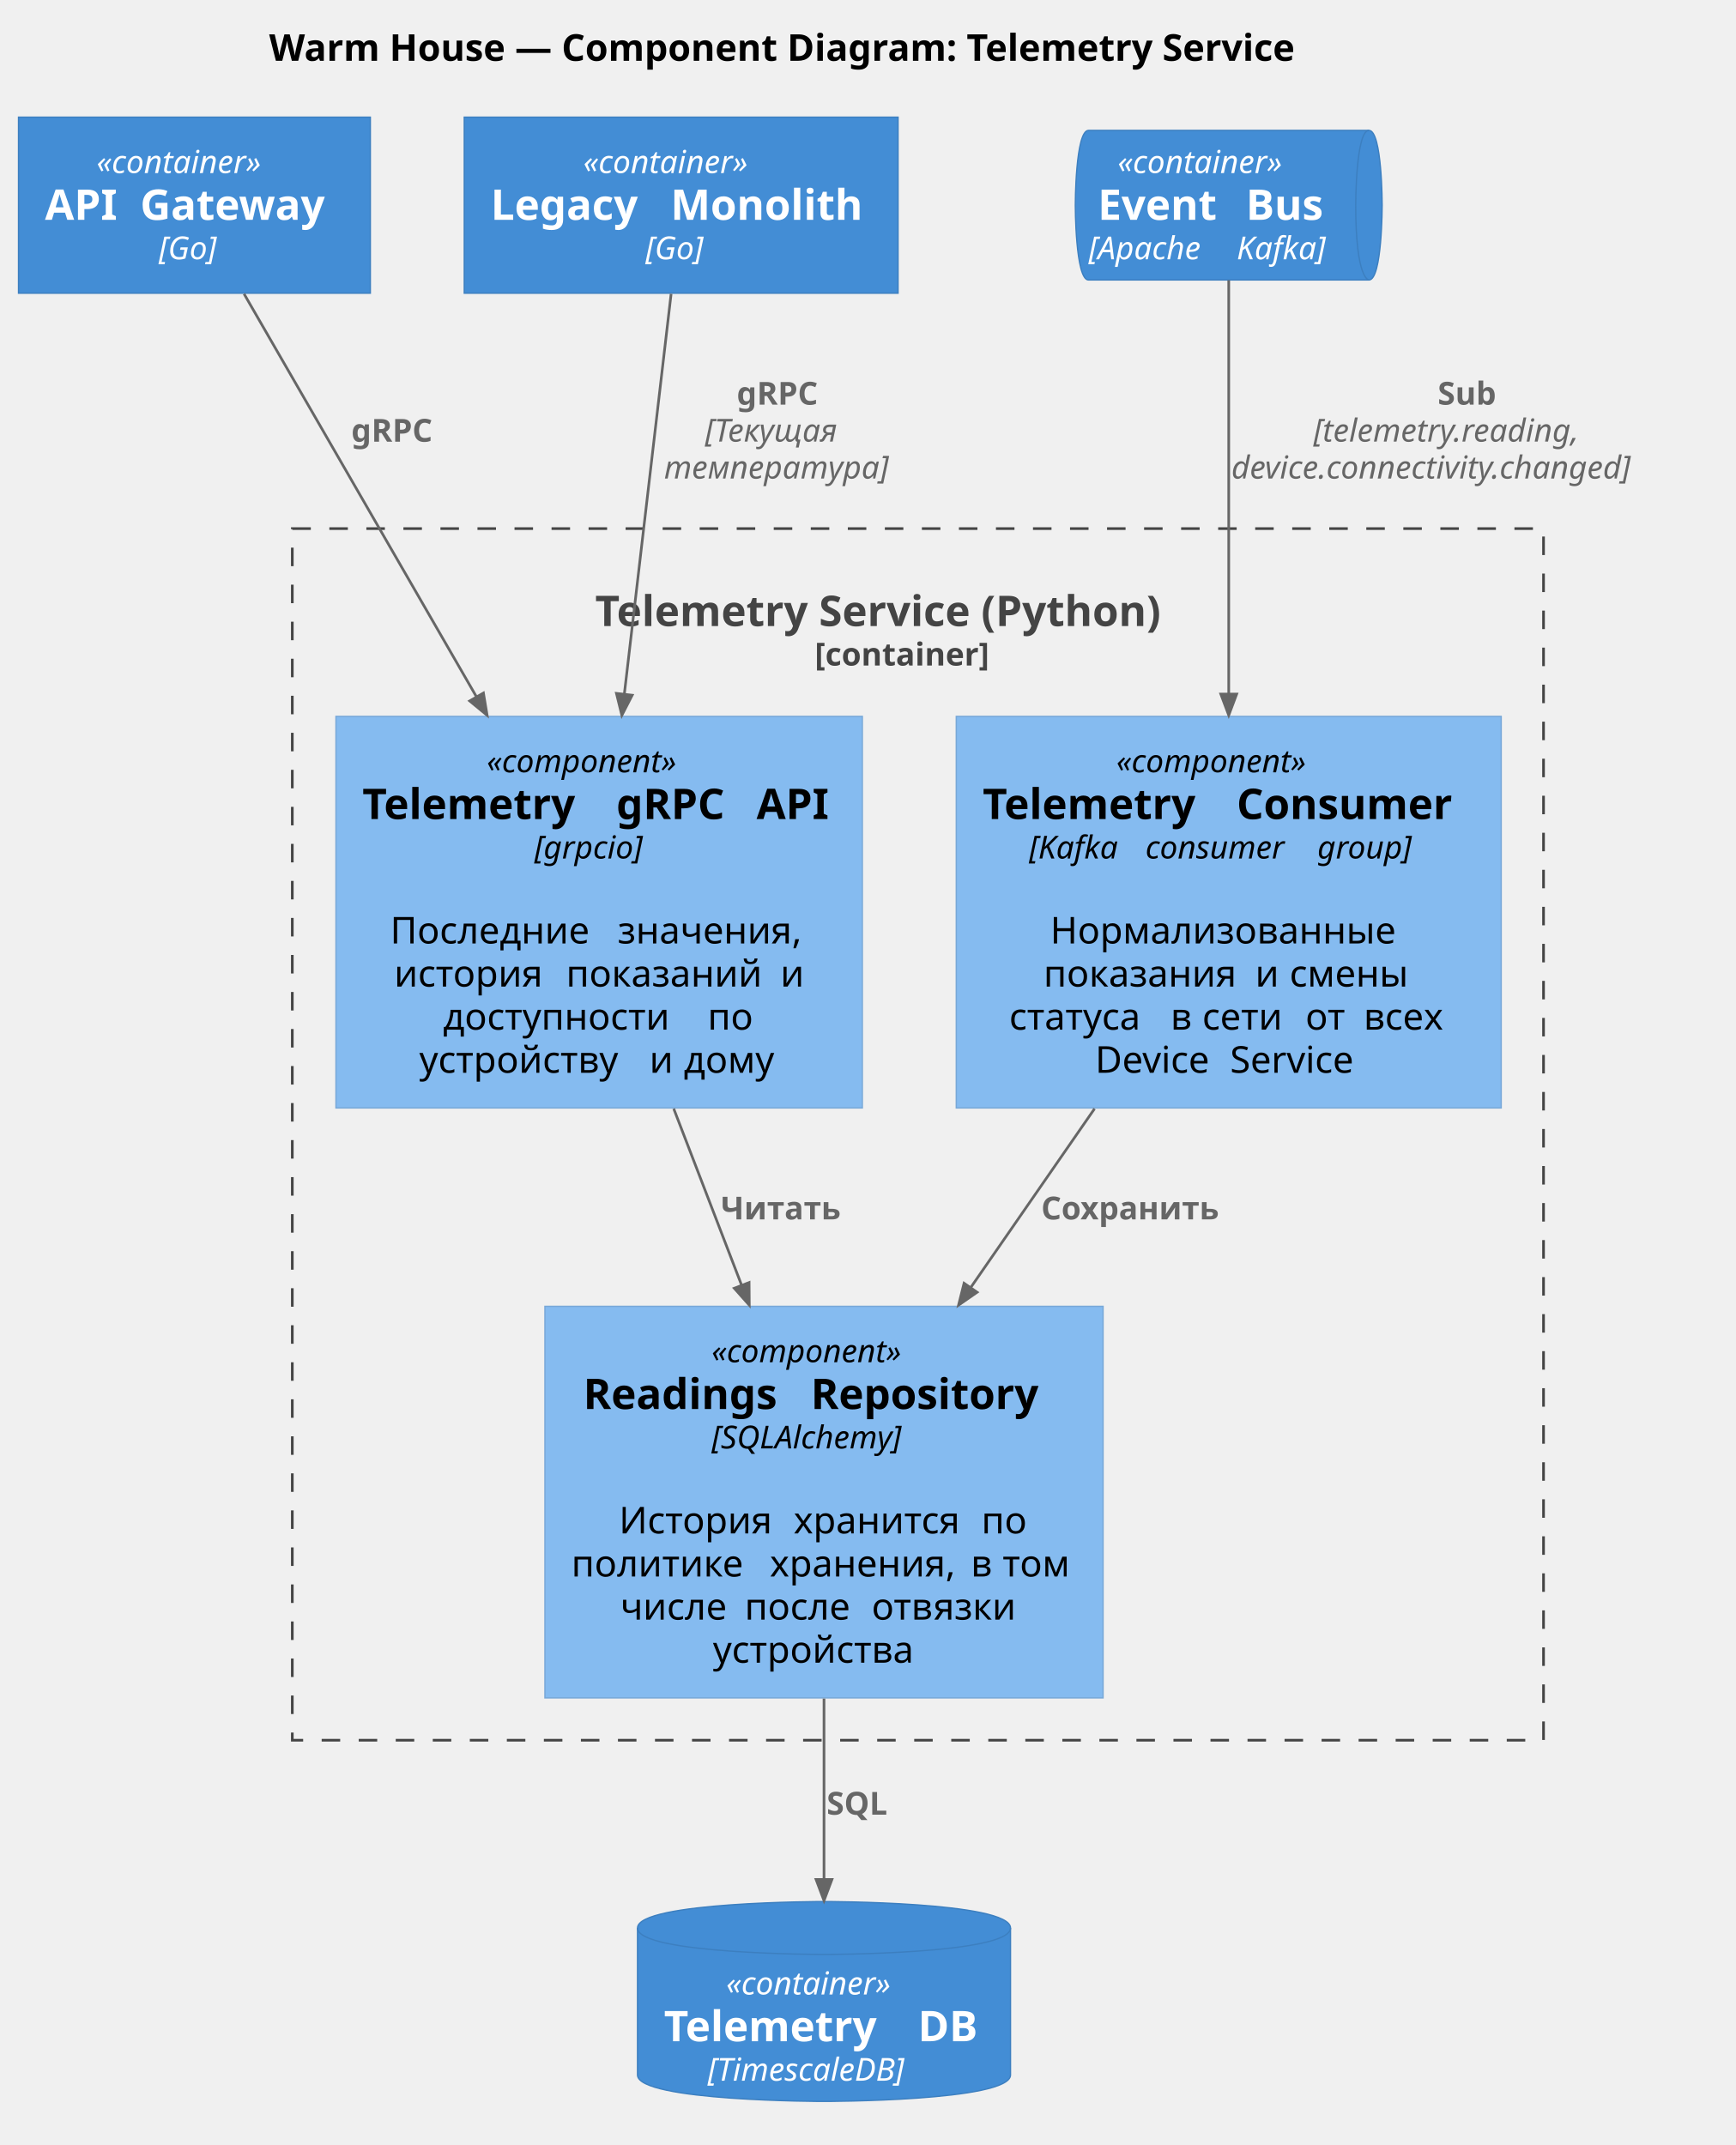
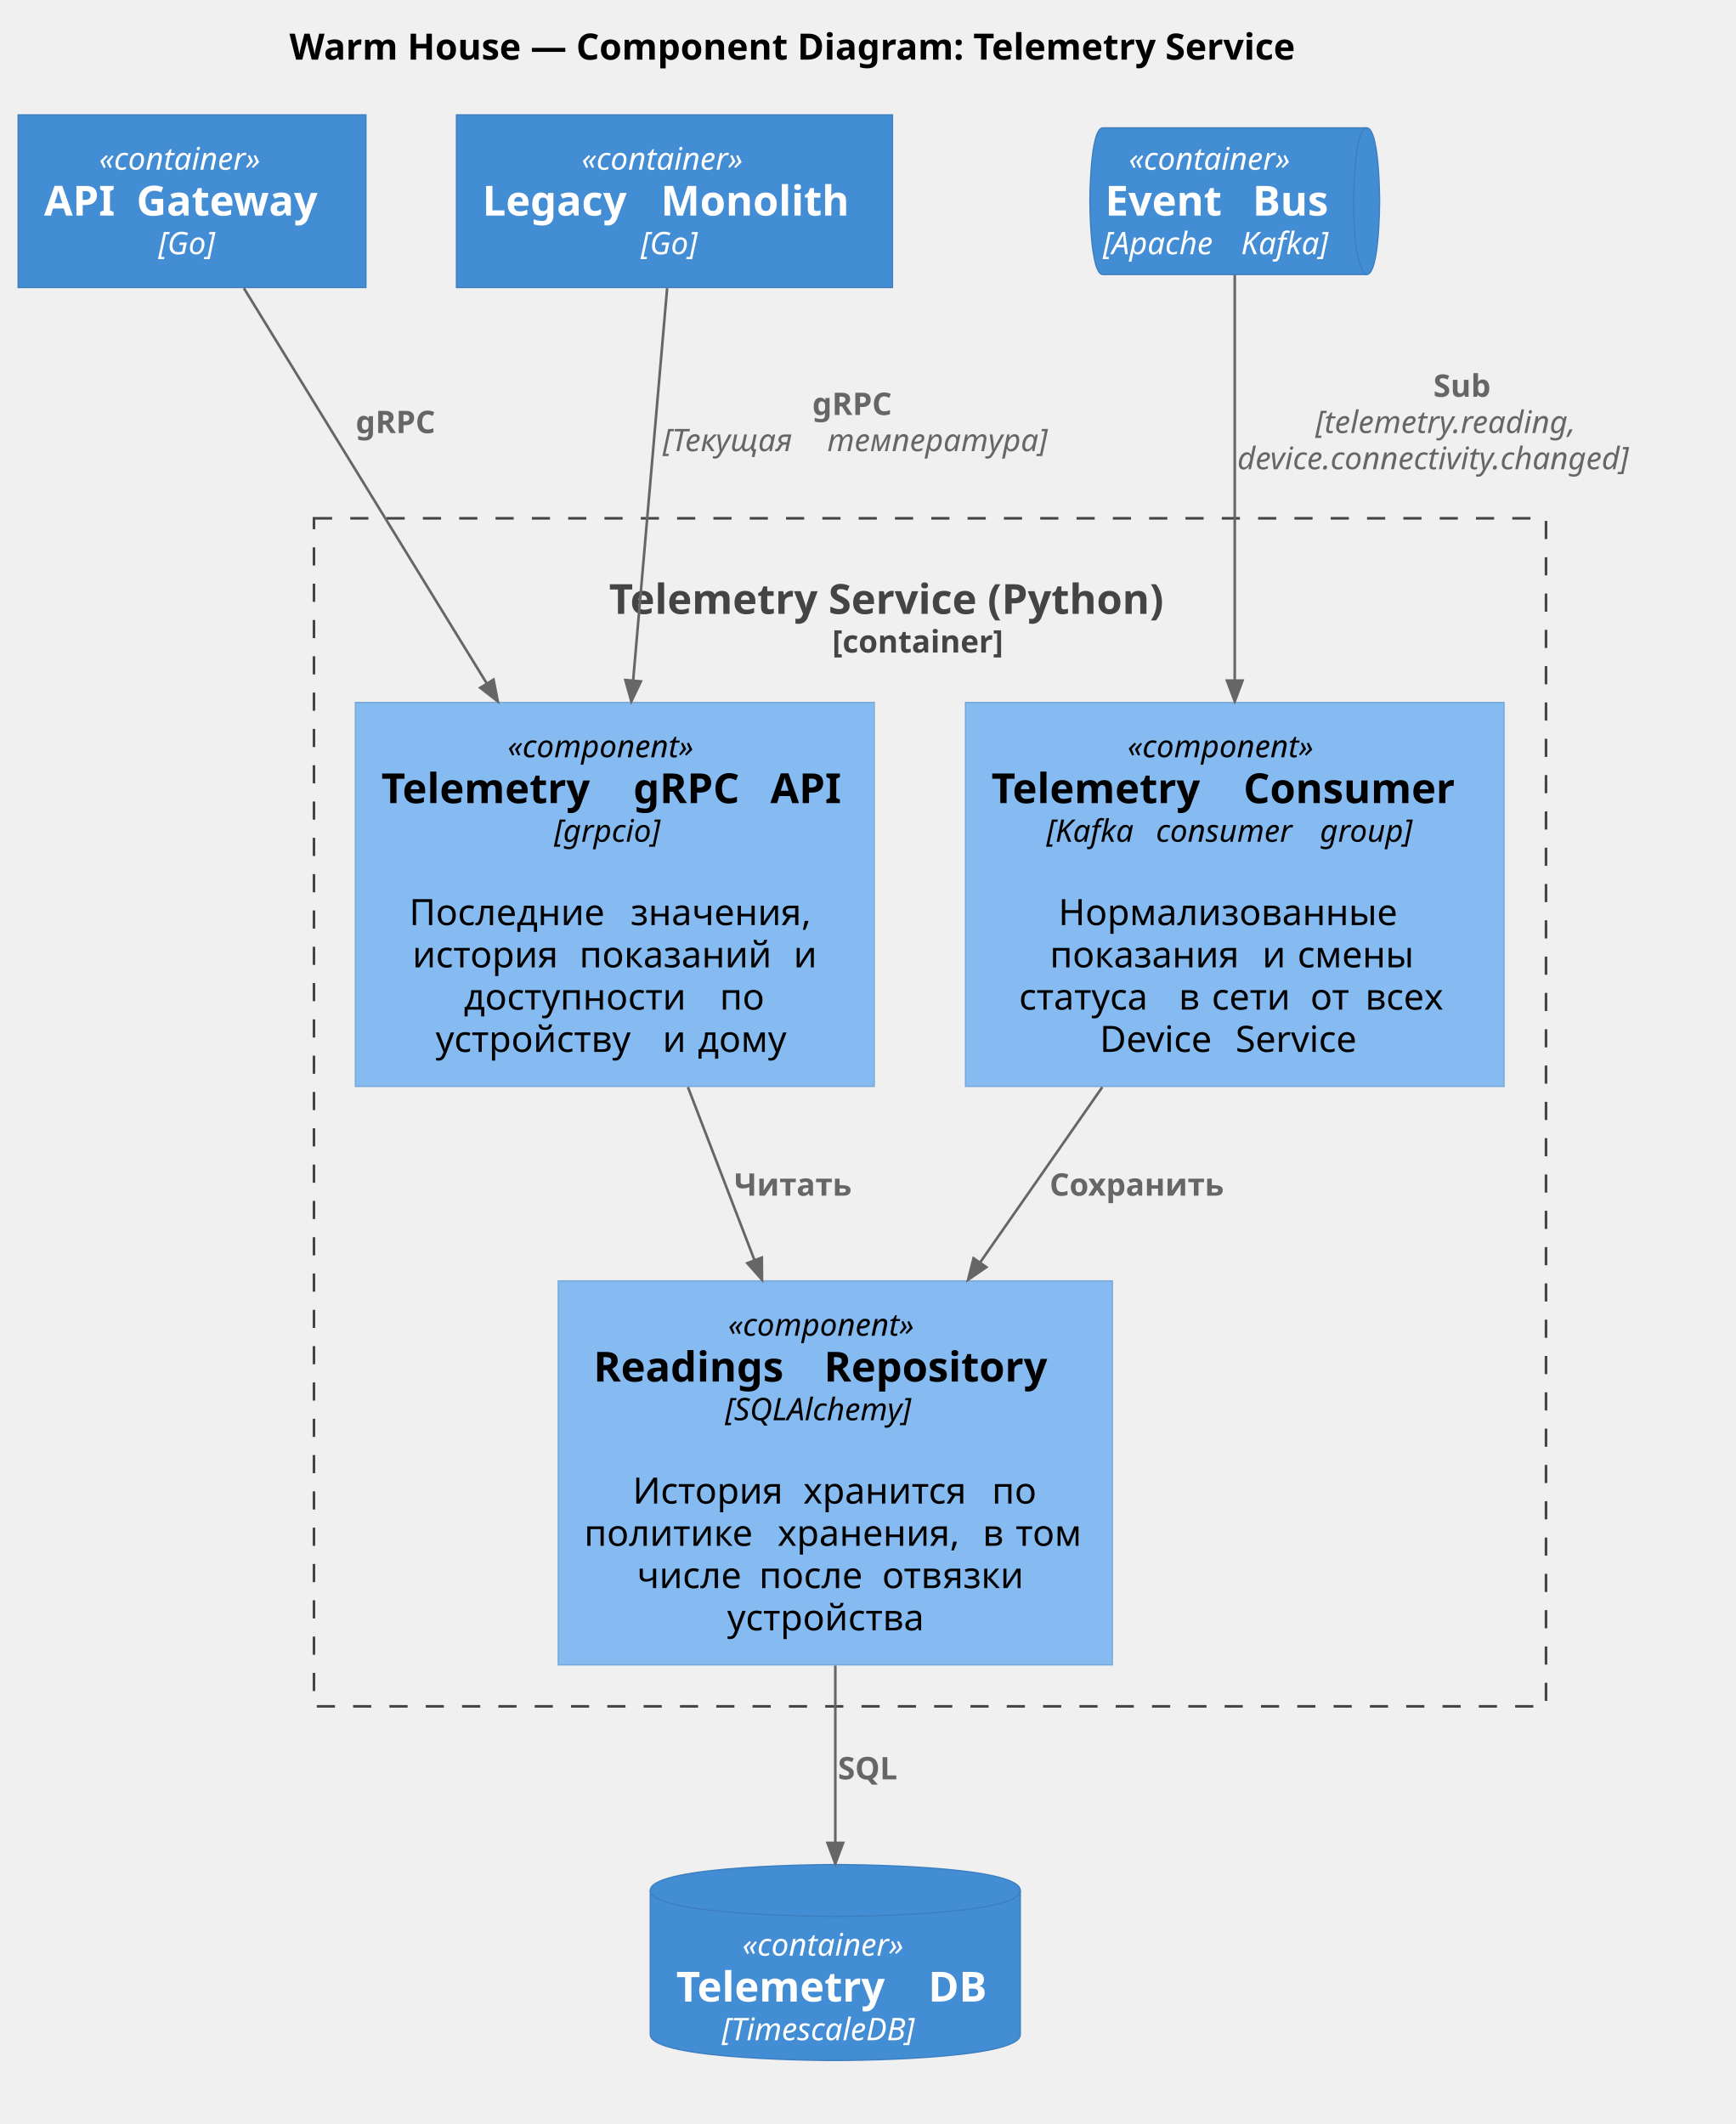
- <svg xmlns="http://www.w3.org/2000/svg" contentStyleType="text/css" height="811px" preserveAspectRatio="none" style="width:656px;height:811px;background:#FFFFFF;" version="1.1" viewBox="0 0 656 811" width="656px" zoomAndPan="magnify">
+ <svg xmlns="http://www.w3.org/2000/svg" version="1.1" data-diagram-type="DESCRIPTION" style="width:669px;height:819px;background:#FFFFFF;" width="669px" height="819px" viewBox="0 0 669 819" zoomAndPan="magnify" preserveAspectRatio="none" contentStyleType="text/css">
  <defs />
-   <g>
-     <text fill="#000000" font-family="sans-serif" font-size="14" font-weight="bold" lengthAdjust="spacing" textLength="439" x="101.75" y="22.995">Warm House — Component Diagram: Telemetry Service</text>
-     <g id="cluster_telemetry">
-       <rect fill="none" height="458.1" style="stroke:#444444;stroke-width:1.0;stroke-dasharray:7.0,7.0;" width="473" x="110.5" y="199.857" />
-       <text fill="#444444" font-family="sans-serif" font-size="16" font-weight="bold" lengthAdjust="spacing" textLength="244" x="225" y="236.708">Telemetry Service (Python)</text>
-       <text fill="#444444" font-family="sans-serif" font-size="12" font-weight="bold" lengthAdjust="spacing" textLength="78" x="308" y="251.62">[container]</text>
+   <g font-family="sans-serif" lengthAdjust="spacing">
+     <g class="title" data-source-line="3">
+       <text x="111.594" y="22.995" fill="#000" font-size="14" textLength="439.77" font-weight="700">Warm House — Component Diagram: Telemetry Service</text>
    </g>
-     <g id="elem_consumer">
-       <rect fill="#85BBF0" height="148.047" style="stroke:#78A8D8;stroke-width:0.5;" width="206" x="361.5" y="270.857" />
-       <text fill="#000000" font-family="sans-serif" font-size="12" font-style="italic" lengthAdjust="spacing" textLength="85" x="422" y="291.995">«component»</text>
-       <text fill="#000000" font-family="sans-serif" font-size="16" font-weight="bold" lengthAdjust="spacing" textLength="90" x="371.5" y="309.677">Telemetry</text>
-       <text fill="#000000" font-family="sans-serif" font-size="16" font-weight="bold" lengthAdjust="spacing" textLength="6" x="461.5" y="309.677"> </text>
-       <text fill="#000000" font-family="sans-serif" font-size="16" font-weight="bold" lengthAdjust="spacing" textLength="90" x="467.5" y="309.677">Consumer</text>
-       <text fill="#000000" font-family="sans-serif" font-size="12" font-style="italic" lengthAdjust="spacing" textLength="40" x="389" y="324.589">[Kafka</text>
-       <text fill="#000000" font-family="sans-serif" font-size="12" font-style="italic" lengthAdjust="spacing" textLength="4" x="429" y="324.589"> </text>
-       <text fill="#000000" font-family="sans-serif" font-size="12" font-style="italic" lengthAdjust="spacing" textLength="61" x="433" y="324.589">consumer</text>
-       <text fill="#000000" font-family="sans-serif" font-size="12" font-style="italic" lengthAdjust="spacing" textLength="4" x="494" y="324.589"> </text>
-       <text fill="#000000" font-family="sans-serif" font-size="12" font-style="italic" lengthAdjust="spacing" textLength="42" x="498" y="324.589">group]</text>
-       <text fill="#000000" font-family="sans-serif" font-size="14" lengthAdjust="spacing" textLength="4" x="462.5" y="340.414"> </text>
-       <text fill="#000000" font-family="sans-serif" font-size="14" lengthAdjust="spacing" textLength="135" x="397" y="356.711">Нормализованные</text>
-       <text fill="#000000" font-family="sans-serif" font-size="14" lengthAdjust="spacing" textLength="76" x="394.5" y="373.008">показания</text>
-       <text fill="#000000" font-family="sans-serif" font-size="14" lengthAdjust="spacing" textLength="4" x="470.5" y="373.008"> </text>
-       <text fill="#000000" font-family="sans-serif" font-size="14" lengthAdjust="spacing" textLength="9" x="474.5" y="373.008">и</text>
-       <text fill="#000000" font-family="sans-serif" font-size="14" lengthAdjust="spacing" textLength="4" x="483.5" y="373.008"> </text>
-       <text fill="#000000" font-family="sans-serif" font-size="14" lengthAdjust="spacing" textLength="47" x="487.5" y="373.008">смены</text>
-       <text fill="#000000" font-family="sans-serif" font-size="14" lengthAdjust="spacing" textLength="57" x="381.5" y="389.305">статуса</text>
-       <text fill="#000000" font-family="sans-serif" font-size="14" lengthAdjust="spacing" textLength="4" x="438.5" y="389.305"> </text>
-       <text fill="#000000" font-family="sans-serif" font-size="14" lengthAdjust="spacing" textLength="8" x="442.5" y="389.305">в</text>
-       <text fill="#000000" font-family="sans-serif" font-size="14" lengthAdjust="spacing" textLength="4" x="450.5" y="389.305"> </text>
-       <text fill="#000000" font-family="sans-serif" font-size="14" lengthAdjust="spacing" textLength="35" x="454.5" y="389.305">сети</text>
-       <text fill="#000000" font-family="sans-serif" font-size="14" lengthAdjust="spacing" textLength="4" x="489.5" y="389.305"> </text>
-       <text fill="#000000" font-family="sans-serif" font-size="14" lengthAdjust="spacing" textLength="18" x="493.5" y="389.305">от</text>
-       <text fill="#000000" font-family="sans-serif" font-size="14" lengthAdjust="spacing" textLength="4" x="511.5" y="389.305"> </text>
-       <text fill="#000000" font-family="sans-serif" font-size="14" lengthAdjust="spacing" textLength="32" x="515.5" y="389.305">всех</text>
-       <text fill="#000000" font-family="sans-serif" font-size="14" lengthAdjust="spacing" textLength="47" x="414" y="405.602">Device</text>
-       <text fill="#000000" font-family="sans-serif" font-size="14" lengthAdjust="spacing" textLength="4" x="461" y="405.602"> </text>
-       <text fill="#000000" font-family="sans-serif" font-size="14" lengthAdjust="spacing" textLength="50" x="465" y="405.602">Service</text>
+     <g class="cluster" data-qualified-name="telemetry" id="ent0005" data-source-line="1690">
+       <rect x="121.04" y="199.857" width="475" height="458.1" fill="none" style="stroke:#444;stroke-width:1;stroke-dasharray:7,7;" />
+       <text x="234.813" y="236.708" fill="#444" font-size="16" textLength="247.453" font-weight="700">Telemetry Service (Python)</text>
+       <text x="320.832" y="251.621" fill="#444" font-size="12" textLength="75.416" font-weight="700">[container]</text>
    </g>
-     <g id="elem_api">
-       <rect fill="#85BBF0" height="148.047" style="stroke:#78A8D8;stroke-width:0.5;" width="199" x="127" y="270.857" />
-       <text fill="#000000" font-family="sans-serif" font-size="12" font-style="italic" lengthAdjust="spacing" textLength="85" x="184" y="291.995">«component»</text>
-       <text fill="#000000" font-family="sans-serif" font-size="16" font-weight="bold" lengthAdjust="spacing" textLength="90" x="137" y="309.677">Telemetry</text>
-       <text fill="#000000" font-family="sans-serif" font-size="16" font-weight="bold" lengthAdjust="spacing" textLength="6" x="227" y="309.677"> </text>
-       <text fill="#000000" font-family="sans-serif" font-size="16" font-weight="bold" lengthAdjust="spacing" textLength="47" x="233" y="309.677">gRPC</text>
-       <text fill="#000000" font-family="sans-serif" font-size="16" font-weight="bold" lengthAdjust="spacing" textLength="6" x="280" y="309.677"> </text>
-       <text fill="#000000" font-family="sans-serif" font-size="16" font-weight="bold" lengthAdjust="spacing" textLength="30" x="286" y="309.677">API</text>
-       <text fill="#000000" font-family="sans-serif" font-size="12" font-style="italic" lengthAdjust="spacing" textLength="49" x="202" y="324.589">[grpcio]</text>
-       <text fill="#000000" font-family="sans-serif" font-size="14" lengthAdjust="spacing" textLength="4" x="224.5" y="340.414"> </text>
-       <text fill="#000000" font-family="sans-serif" font-size="14" lengthAdjust="spacing" textLength="82" x="147.5" y="356.711">Последние</text>
-       <text fill="#000000" font-family="sans-serif" font-size="14" lengthAdjust="spacing" textLength="4" x="229.5" y="356.711"> </text>
-       <text fill="#000000" font-family="sans-serif" font-size="14" lengthAdjust="spacing" textLength="72" x="233.5" y="356.711">значения,</text>
-       <text fill="#000000" font-family="sans-serif" font-size="14" lengthAdjust="spacing" textLength="61" x="149" y="373.008">история</text>
-       <text fill="#000000" font-family="sans-serif" font-size="14" lengthAdjust="spacing" textLength="4" x="210" y="373.008"> </text>
-       <text fill="#000000" font-family="sans-serif" font-size="14" lengthAdjust="spacing" textLength="77" x="214" y="373.008">показаний</text>
-       <text fill="#000000" font-family="sans-serif" font-size="14" lengthAdjust="spacing" textLength="4" x="291" y="373.008"> </text>
-       <text fill="#000000" font-family="sans-serif" font-size="14" lengthAdjust="spacing" textLength="9" x="295" y="373.008">и</text>
-       <text fill="#000000" font-family="sans-serif" font-size="14" lengthAdjust="spacing" textLength="96" x="167.5" y="389.305">доступности</text>
-       <text fill="#000000" font-family="sans-serif" font-size="14" lengthAdjust="spacing" textLength="4" x="263.5" y="389.305"> </text>
-       <text fill="#000000" font-family="sans-serif" font-size="14" lengthAdjust="spacing" textLength="18" x="267.5" y="389.305">по</text>
-       <text fill="#000000" font-family="sans-serif" font-size="14" lengthAdjust="spacing" textLength="83" x="158.5" y="405.602">устройству</text>
-       <text fill="#000000" font-family="sans-serif" font-size="14" lengthAdjust="spacing" textLength="4" x="241.5" y="405.602"> </text>
-       <text fill="#000000" font-family="sans-serif" font-size="14" lengthAdjust="spacing" textLength="9" x="245.5" y="405.602">и</text>
-       <text fill="#000000" font-family="sans-serif" font-size="14" lengthAdjust="spacing" textLength="4" x="254.5" y="405.602"> </text>
-       <text fill="#000000" font-family="sans-serif" font-size="14" lengthAdjust="spacing" textLength="36" x="258.5" y="405.602">дому</text>
+     <g class="entity" data-qualified-name="telemetry.consumer" id="ent0006" data-source-line="83">
+       <rect x="372.23" y="270.857" width="207.617" height="148.047" fill="#85BBF0" style="stroke:#78A8D8;stroke-width:0.5;" />
+       <text x="434.689" y="291.996" fill="#000" font-size="12" textLength="82.699" font-style="italic">«component»</text>
+       <text x="382.23" y="309.677" fill="#000" font-size="16" textLength="91.594" font-weight="700">Telemetry</text>
+       <text x="473.824" y="309.677" fill="#000" font-size="16" font-weight="700"> </text>
+       <text x="479.394" y="309.677" fill="#000" font-size="16" textLength="90.453" font-weight="700">Consumer</text>
+       <text x="403.406" y="324.589" fill="#000" font-size="12" textLength="38.432" font-style="italic">[Kafka</text>
+       <text x="441.837" y="324.589" fill="#000" font-size="12" font-style="italic"> </text>
+       <text x="445.652" y="324.589" fill="#000" font-size="12" textLength="59.408" font-style="italic">consumer</text>
+       <text x="505.06" y="324.589" fill="#000" font-size="12" font-style="italic"> </text>
+       <text x="508.875" y="324.589" fill="#000" font-size="12" textLength="39.797" font-style="italic">group]</text>
+       <text x="473.813" y="340.414" fill="#000" font-size="14"> </text>
+       <text x="408.048" y="356.711" fill="#000" font-size="14" textLength="135.98">Нормализованные</text>
+       <text x="404.774" y="373.008" fill="#000" font-size="14" textLength="77.451">показания</text>
+       <text x="482.225" y="373.008" fill="#000" font-size="14"> </text>
+       <text x="486.675" y="373.008" fill="#000" font-size="14">и</text>
+       <text x="495.774" y="373.008" fill="#000" font-size="14"> </text>
+       <text x="500.224" y="373.008" fill="#000" font-size="14" textLength="47.079">смены</text>
+       <text x="392.873" y="389.305" fill="#000" font-size="14" textLength="57.148">статуса</text>
+       <text x="450.021" y="389.305" fill="#000" font-size="14"> </text>
+       <text x="454.471" y="389.305" fill="#000" font-size="14">в</text>
+       <text x="462.722" y="389.305" fill="#000" font-size="14"> </text>
+       <text x="467.172" y="389.305" fill="#000" font-size="14" textLength="33.564">сети</text>
+       <text x="500.737" y="389.305" fill="#000" font-size="14"> </text>
+       <text x="505.187" y="389.305" fill="#000" font-size="14" textLength="16.721">от</text>
+       <text x="521.908" y="389.305" fill="#000" font-size="14"> </text>
+       <text x="526.358" y="389.305" fill="#000" font-size="14" textLength="32.847">всех</text>
+       <text x="424.003" y="405.602" fill="#000" font-size="14" textLength="47.879">Device</text>
+       <text x="471.882" y="405.602" fill="#000" font-size="14"> </text>
+       <text x="476.333" y="405.602" fill="#000" font-size="14" textLength="51.741">Service</text>
    </g>
-     <g id="elem_repo">
-       <rect fill="#85BBF0" height="148.047" style="stroke:#78A8D8;stroke-width:0.5;" width="211" x="206" y="493.907" />
-       <text fill="#000000" font-family="sans-serif" font-size="12" font-style="italic" lengthAdjust="spacing" textLength="85" x="269" y="515.045">«component»</text>
-       <text fill="#000000" font-family="sans-serif" font-size="16" font-weight="bold" lengthAdjust="spacing" textLength="80" x="220.5" y="532.727">Readings</text>
-       <text fill="#000000" font-family="sans-serif" font-size="16" font-weight="bold" lengthAdjust="spacing" textLength="6" x="300.5" y="532.727"> </text>
-       <text fill="#000000" font-family="sans-serif" font-size="16" font-weight="bold" lengthAdjust="spacing" textLength="96" x="306.5" y="532.727">Repository</text>
-       <text fill="#000000" font-family="sans-serif" font-size="12" font-style="italic" lengthAdjust="spacing" textLength="85" x="269" y="547.639">[SQLAlchemy]</text>
-       <text fill="#000000" font-family="sans-serif" font-size="14" lengthAdjust="spacing" textLength="4" x="309.5" y="563.465"> </text>
-       <text fill="#000000" font-family="sans-serif" font-size="14" lengthAdjust="spacing" textLength="62" x="234" y="579.761">История</text>
-       <text fill="#000000" font-family="sans-serif" font-size="14" lengthAdjust="spacing" textLength="4" x="296" y="579.761"> </text>
-       <text fill="#000000" font-family="sans-serif" font-size="14" lengthAdjust="spacing" textLength="67" x="300" y="579.761">хранится</text>
-       <text fill="#000000" font-family="sans-serif" font-size="14" lengthAdjust="spacing" textLength="4" x="367" y="579.761"> </text>
-       <text fill="#000000" font-family="sans-serif" font-size="14" lengthAdjust="spacing" textLength="18" x="371" y="579.761">по</text>
-       <text fill="#000000" font-family="sans-serif" font-size="14" lengthAdjust="spacing" textLength="71" x="216" y="596.058">политике</text>
-       <text fill="#000000" font-family="sans-serif" font-size="14" lengthAdjust="spacing" textLength="4" x="287" y="596.058"> </text>
-       <text fill="#000000" font-family="sans-serif" font-size="14" lengthAdjust="spacing" textLength="72" x="291" y="596.058">хранения,</text>
-       <text fill="#000000" font-family="sans-serif" font-size="14" lengthAdjust="spacing" textLength="4" x="363" y="596.058"> </text>
-       <text fill="#000000" font-family="sans-serif" font-size="14" lengthAdjust="spacing" textLength="8" x="367" y="596.058">в</text>
-       <text fill="#000000" font-family="sans-serif" font-size="14" lengthAdjust="spacing" textLength="4" x="375" y="596.058"> </text>
-       <text fill="#000000" font-family="sans-serif" font-size="14" lengthAdjust="spacing" textLength="28" x="379" y="596.058">том</text>
-       <text fill="#000000" font-family="sans-serif" font-size="14" lengthAdjust="spacing" textLength="43" x="234.5" y="612.355">числе</text>
-       <text fill="#000000" font-family="sans-serif" font-size="14" lengthAdjust="spacing" textLength="4" x="277.5" y="612.355"> </text>
-       <text fill="#000000" font-family="sans-serif" font-size="14" lengthAdjust="spacing" textLength="44" x="281.5" y="612.355">после</text>
-       <text fill="#000000" font-family="sans-serif" font-size="14" lengthAdjust="spacing" textLength="4" x="325.5" y="612.355"> </text>
-       <text fill="#000000" font-family="sans-serif" font-size="14" lengthAdjust="spacing" textLength="59" x="329.5" y="612.355">отвязки</text>
-       <text fill="#000000" font-family="sans-serif" font-size="14" lengthAdjust="spacing" textLength="84" x="269.5" y="628.652">устройства</text>
+     <g class="entity" data-qualified-name="telemetry.api" id="ent0007" data-source-line="83">
+       <rect x="137.02" y="270.857" width="200.039" height="148.047" fill="#85BBF0" style="stroke:#78A8D8;stroke-width:0.5;" />
+       <text x="195.69" y="291.996" fill="#000" font-size="12" textLength="82.699" font-style="italic">«component»</text>
+       <text x="147.02" y="309.677" fill="#000" font-size="16" textLength="91.594" font-weight="700">Telemetry</text>
+       <text x="238.614" y="309.677" fill="#000" font-size="16" font-weight="700"> </text>
+       <text x="244.184" y="309.677" fill="#000" font-size="16" textLength="47.242" font-weight="700">gRPC</text>
+       <text x="291.426" y="309.677" fill="#000" font-size="16" font-weight="700"> </text>
+       <text x="296.997" y="309.677" fill="#000" font-size="16" textLength="30.063" font-weight="700">API</text>
+       <text x="213.637" y="324.589" fill="#000" font-size="12" textLength="46.805" font-style="italic">[grpcio]</text>
+       <text x="234.814" y="340.414" fill="#000" font-size="14"> </text>
+       <text x="157.773" y="356.711" fill="#000" font-size="14" textLength="80.896">Последние</text>
+       <text x="238.67" y="356.711" fill="#000" font-size="14"> </text>
+       <text x="243.12" y="356.711" fill="#000" font-size="14" textLength="73.186">значения,</text>
+       <text x="159.014" y="373.008" fill="#000" font-size="14" textLength="59.924">история</text>
+       <text x="218.938" y="373.008" fill="#000" font-size="14"> </text>
+       <text x="223.388" y="373.008" fill="#000" font-size="14" textLength="78.128">показаний</text>
+       <text x="301.516" y="373.008" fill="#000" font-size="14"> </text>
+       <text x="305.966" y="373.008" fill="#000" font-size="14">и</text>
+       <text x="178.852" y="389.305" fill="#000" font-size="14" textLength="94.206">доступности</text>
+       <text x="273.058" y="389.305" fill="#000" font-size="14"> </text>
+       <text x="277.508" y="389.305" fill="#000" font-size="14" textLength="17.719">по</text>
+       <text x="167.956" y="405.602" fill="#000" font-size="14" textLength="83.077">устройству</text>
+       <text x="251.033" y="405.602" fill="#000" font-size="14"> </text>
+       <text x="255.483" y="405.602" fill="#000" font-size="14">и</text>
+       <text x="264.582" y="405.602" fill="#000" font-size="14"> </text>
+       <text x="269.032" y="405.602" fill="#000" font-size="14" textLength="37.092">дому</text>
    </g>
-     <g id="elem_gateway">
-       <rect fill="#438DD5" height="66.562" style="stroke:#3C7FC0;stroke-width:0.5;" width="133" x="7" y="44.297" />
-       <text fill="#FFFFFF" font-family="sans-serif" font-size="12" font-style="italic" lengthAdjust="spacing" textLength="74" x="36.5" y="65.436">«container»</text>
-       <text fill="#FFFFFF" font-family="sans-serif" font-size="16" font-weight="bold" lengthAdjust="spacing" textLength="30" x="17" y="83.117">API</text>
-       <text fill="#FFFFFF" font-family="sans-serif" font-size="16" font-weight="bold" lengthAdjust="spacing" textLength="6" x="47" y="83.117"> </text>
-       <text fill="#FFFFFF" font-family="sans-serif" font-size="16" font-weight="bold" lengthAdjust="spacing" textLength="77" x="53" y="83.117">Gateway</text>
-       <text fill="#FFFFFF" font-family="sans-serif" font-size="12" font-style="italic" lengthAdjust="spacing" textLength="27" x="60" y="98.029">[Go]</text>
+     <g class="entity" data-qualified-name="telemetry.repo" id="ent0008" data-source-line="83">
+       <rect x="215.23" y="493.907" width="213.614" height="148.047" fill="#85BBF0" style="stroke:#78A8D8;stroke-width:0.5;" />
+       <text x="280.688" y="515.046" fill="#000" font-size="12" textLength="82.699" font-style="italic">«component»</text>
+       <text x="228.822" y="532.727" fill="#000" font-size="16" textLength="83.273" font-weight="700">Readings</text>
+       <text x="312.096" y="532.727" fill="#000" font-size="16" font-weight="700"> </text>
+       <text x="317.666" y="532.727" fill="#000" font-size="16" textLength="97.586" font-weight="700">Repository</text>
+       <text x="279.522" y="547.639" fill="#000" font-size="12" textLength="85.031" font-style="italic">[SQLAlchemy]</text>
+       <text x="319.812" y="563.464" fill="#000" font-size="14"> </text>
+       <text x="243.94" y="579.761" fill="#000" font-size="14" textLength="61.298">История</text>
+       <text x="305.238" y="579.761" fill="#000" font-size="14"> </text>
+       <text x="309.688" y="579.761" fill="#000" font-size="14" textLength="68.277">хранится</text>
+       <text x="377.965" y="579.761" fill="#000" font-size="14"> </text>
+       <text x="382.416" y="579.761" fill="#000" font-size="14" textLength="17.719">по</text>
+       <text x="225.23" y="596.058" fill="#000" font-size="14" textLength="70.089">политике</text>
+       <text x="295.319" y="596.058" fill="#000" font-size="14"> </text>
+       <text x="299.769" y="596.058" fill="#000" font-size="14" textLength="74.642">хранения,</text>
+       <text x="374.411" y="596.058" fill="#000" font-size="14"> </text>
+       <text x="378.861" y="596.058" fill="#000" font-size="14">в</text>
+       <text x="387.112" y="596.058" fill="#000" font-size="14"> </text>
+       <text x="391.562" y="596.058" fill="#000" font-size="14" textLength="27.282">том</text>
+       <text x="245.587" y="612.355" fill="#000" font-size="14" textLength="42.629">числе</text>
+       <text x="288.216" y="612.355" fill="#000" font-size="14"> </text>
+       <text x="292.667" y="612.355" fill="#000" font-size="14" textLength="42.978">после</text>
+       <text x="335.644" y="612.355" fill="#000" font-size="14"> </text>
+       <text x="340.094" y="612.355" fill="#000" font-size="14" textLength="58.393">отвязки</text>
+       <text x="280.352" y="628.652" fill="#000" font-size="14" textLength="83.371">устройства</text>
    </g>
-     <g id="elem_legacy">
-       <rect fill="#438DD5" height="66.562" style="stroke:#3C7FC0;stroke-width:0.5;" width="164" x="175.5" y="44.297" />
-       <text fill="#FFFFFF" font-family="sans-serif" font-size="12" font-style="italic" lengthAdjust="spacing" textLength="74" x="220.5" y="65.436">«container»</text>
-       <text fill="#FFFFFF" font-family="sans-serif" font-size="16" font-weight="bold" lengthAdjust="spacing" textLength="62" x="185.5" y="83.117">Legacy</text>
-       <text fill="#FFFFFF" font-family="sans-serif" font-size="16" font-weight="bold" lengthAdjust="spacing" textLength="6" x="247.5" y="83.117"> </text>
-       <text fill="#FFFFFF" font-family="sans-serif" font-size="16" font-weight="bold" lengthAdjust="spacing" textLength="76" x="253.5" y="83.117">Monolith</text>
-       <text fill="#FFFFFF" font-family="sans-serif" font-size="12" font-style="italic" lengthAdjust="spacing" textLength="27" x="244" y="98.029">[Go]</text>
+     <g class="entity" data-qualified-name="gateway" id="ent0001" data-source-line="76">
+       <rect x="7" y="44.297" width="134.07" height="66.563" fill="#438DD5" style="stroke:#3C7FC0;stroke-width:0.5;" />
+       <text x="38.199" y="65.436" fill="#FFF" font-size="12" textLength="71.672" font-style="italic">«container»</text>
+       <text x="17" y="83.117" fill="#FFF" font-size="16" textLength="30.063" font-weight="700">API</text>
+       <text x="47.063" y="83.117" fill="#FFF" font-size="16" font-weight="700"> </text>
+       <text x="52.633" y="83.117" fill="#FFF" font-size="16" textLength="78.438" font-weight="700">Gateway</text>
+       <text x="61.033" y="98.029" fill="#FFF" font-size="12" textLength="26.004" font-style="italic">[Go]</text>
    </g>
-     <g id="elem_telemetryDb">
-       <path d="M241,728.957 C241,718.957 311.5,718.957 311.5,718.957 C311.5,718.957 382,718.957 382,728.957 L382,784.519 C382,794.519 311.5,794.519 311.5,794.519 C311.5,794.519 241,794.519 241,784.519 L241,728.957 " fill="#438DD5" style="stroke:#3C7FC0;stroke-width:0.5;" />
-       <path d="M241,728.957 C241,738.957 311.5,738.957 311.5,738.957 C311.5,738.957 382,738.957 382,728.957 " fill="none" style="stroke:#3C7FC0;stroke-width:0.5;" />
-       <text fill="#FFFFFF" font-family="sans-serif" font-size="12" font-style="italic" lengthAdjust="spacing" textLength="74" x="274.5" y="754.096">«container»</text>
-       <text fill="#FFFFFF" font-family="sans-serif" font-size="16" font-weight="bold" lengthAdjust="spacing" textLength="90" x="251" y="771.777">Telemetry</text>
-       <text fill="#FFFFFF" font-family="sans-serif" font-size="16" font-weight="bold" lengthAdjust="spacing" textLength="6" x="341" y="771.777"> </text>
-       <text fill="#FFFFFF" font-family="sans-serif" font-size="16" font-weight="bold" lengthAdjust="spacing" textLength="25" x="347" y="771.777">DB</text>
-       <text fill="#FFFFFF" font-family="sans-serif" font-size="12" font-style="italic" lengthAdjust="spacing" textLength="88" x="267.5" y="786.689">[TimescaleDB]</text>
+     <g class="entity" data-qualified-name="legacy" id="ent0002" data-source-line="76">
+       <rect x="175.99" y="44.297" width="168.086" height="66.563" fill="#438DD5" style="stroke:#3C7FC0;stroke-width:0.5;" />
+       <text x="224.197" y="65.436" fill="#FFF" font-size="12" textLength="71.672" font-style="italic">«container»</text>
+       <text x="185.99" y="83.117" fill="#FFF" font-size="16" textLength="63.211" font-weight="700">Legacy</text>
+       <text x="249.201" y="83.117" fill="#FFF" font-size="16" font-weight="700"> </text>
+       <text x="254.771" y="83.117" fill="#FFF" font-size="16" textLength="79.305" font-weight="700">Monolith</text>
+       <text x="247.031" y="98.029" fill="#FFF" font-size="12" textLength="26.004" font-style="italic">[Go]</text>
    </g>
-     <g id="elem_eventBus">
-       <path d="M411.5,49.297 L517.5,49.297 C522.5,49.297 522.5,77.578 522.5,77.578 C522.5,77.578 522.5,105.859 517.5,105.859 L411.5,105.859 C406.5,105.859 406.5,77.578 406.5,77.578 C406.5,77.578 406.5,49.297 411.5,49.297 " fill="#438DD5" style="stroke:#3C7FC0;stroke-width:0.5;" />
-       <path d="M517.5,49.297 C512.5,49.297 512.5,77.578 512.5,77.578 C512.5,105.859 517.5,105.859 517.5,105.859 " fill="none" style="stroke:#3C7FC0;stroke-width:0.5;" />
-       <text fill="#FFFFFF" font-family="sans-serif" font-size="12" font-style="italic" lengthAdjust="spacing" textLength="74" x="422.5" y="65.436">«container»</text>
-       <text fill="#FFFFFF" font-family="sans-serif" font-size="16" font-weight="bold" lengthAdjust="spacing" textLength="50" x="415" y="83.117">Event</text>
-       <text fill="#FFFFFF" font-family="sans-serif" font-size="16" font-weight="bold" lengthAdjust="spacing" textLength="6" x="465" y="83.117"> </text>
-       <text fill="#FFFFFF" font-family="sans-serif" font-size="16" font-weight="bold" lengthAdjust="spacing" textLength="33" x="471" y="83.117">Bus</text>
-       <text fill="#FFFFFF" font-family="sans-serif" font-size="12" font-style="italic" lengthAdjust="spacing" textLength="52" x="411.5" y="98.029">[Apache</text>
-       <text fill="#FFFFFF" font-family="sans-serif" font-size="12" font-style="italic" lengthAdjust="spacing" textLength="4" x="463.5" y="98.029"> </text>
-       <text fill="#FFFFFF" font-family="sans-serif" font-size="12" font-style="italic" lengthAdjust="spacing" textLength="40" x="467.5" y="98.029">Kafka]</text>
+     <g class="entity" data-qualified-name="telemetryDb" id="ent0003" data-source-line="80">
+       <path d="M250.71,728.957 C250.71,718.957 322.03,718.957 322.03,718.957 C322.03,718.957 393.351,718.957 393.351,728.957 L393.351,784.519 C393.351,794.519 322.03,794.519 322.03,794.519 C322.03,794.519 250.71,794.519 250.71,784.519 L250.71,728.957" style="stroke:#3C7FC0;stroke-width:0.5;" fill="#438DD5" />
+       <path d="M250.71,728.957 C250.71,738.957 322.03,738.957 322.03,738.957 C322.03,738.957 393.351,738.957 393.351,728.957" style="stroke:#3C7FC0;stroke-width:0.5;" fill="none" />
+       <text x="286.194" y="754.096" fill="#FFF" font-size="12" textLength="71.672" font-style="italic">«container»</text>
+       <text x="260.71" y="771.777" fill="#FFF" font-size="16" textLength="91.594" font-weight="700">Telemetry</text>
+       <text x="352.304" y="771.777" fill="#FFF" font-size="16" font-weight="700"> </text>
+       <text x="357.874" y="771.777" fill="#FFF" font-size="16" textLength="25.477" font-weight="700">DB</text>
+       <text x="278.284" y="786.689" fill="#FFF" font-size="12" textLength="87.492" font-style="italic">[TimescaleDB]</text>
    </g>
-     <g id="link_eventBus_consumer">
-       <path d="M464.5,105.977 C464.5,144.437 464.5,207.837 464.5,262.427 " fill="none" id="eventBus-to-consumer" style="stroke:#666666;stroke-width:1.0;" />
-       <polygon fill="#666666" points="464.5,270.427,467.5,262.427,461.5,262.427,464.5,270.427" style="stroke:#666666;stroke-width:1.0;" />
-       <text fill="#666666" font-family="sans-serif" font-size="12" font-weight="bold" lengthAdjust="spacing" textLength="27" x="543.5" y="152.995">Sub</text>
-       <text fill="#666666" font-family="sans-serif" font-size="12" font-style="italic" lengthAdjust="spacing" textLength="121" x="496.5" y="166.964">[telemetry.reading,</text>
-       <text fill="#666666" font-family="sans-serif" font-size="12" font-style="italic" lengthAdjust="spacing" textLength="183" x="465.5" y="180.933">device.connectivity.changed]</text>
+     <g class="entity" data-qualified-name="eventBus" id="ent0004" data-source-line="84">
+       <path d="M425.19,49.297 L526.883,49.297 C531.883,49.297 531.883,77.578 531.883,77.578 C531.883,77.578 531.883,105.859 526.883,105.859 L425.19,105.859 C420.19,105.859 420.19,77.578 420.19,77.578 C420.19,77.578 420.19,49.297 425.19,49.297" style="stroke:#3C7FC0;stroke-width:0.5;" fill="#438DD5" />
+       <path d="M526.883,49.297 C521.883,49.297 521.883,77.578 521.883,77.578 C521.883,105.859 526.883,105.859 526.883,105.859" style="stroke:#3C7FC0;stroke-width:0.5;" fill="none" />
+       <text x="435.201" y="65.436" fill="#FFF" font-size="12" textLength="71.672" font-style="italic">«container»</text>
+       <text x="426.072" y="83.117" fill="#FFF" font-size="16" textLength="51.25" font-weight="700">Event</text>
+       <text x="477.322" y="83.117" fill="#FFF" font-size="16" font-weight="700"> </text>
+       <text x="482.892" y="83.117" fill="#FFF" font-size="16" textLength="33.109" font-weight="700">Bus</text>
+       <text x="425.19" y="98.029" fill="#FFF" font-size="12" textLength="49.447" font-style="italic">[Apache</text>
+       <text x="474.637" y="98.029" fill="#FFF" font-size="12" font-style="italic"> </text>
+       <text x="478.452" y="98.029" fill="#FFF" font-size="12" textLength="38.432" font-style="italic">Kafka]</text>
    </g>
-     <g id="link_consumer_repo">
-       <path d="M413.77,419.187 C397.24,443.057 383.442,462.988 366.912,486.878 " fill="none" id="consumer-to-repo" style="stroke:#666666;stroke-width:1.0;" />
-       <polygon fill="#666666" points="362.36,493.457,369.379,488.585,364.445,485.171,362.36,493.457" style="stroke:#666666;stroke-width:1.0;" />
-       <text fill="#666666" font-family="sans-serif" font-size="12" font-weight="bold" lengthAdjust="spacing" textLength="74" x="393.59" y="461.046">Сохранить</text>
+     <g class="link" data-entity-1="ent0004" data-entity-2="ent0006" id="lnk9" data-source-line="1803" data-link-type="dependency">
+       <path d="M476.04,105.977 C476.04,144.437 476.04,207.837 476.04,262.427" style="stroke:#666;stroke-width:1;" fill="none" id="eventBus-to-consumer" />
+       <polygon points="476.04,270.427,479.04,262.427,473.04,262.427,476.04,270.427" fill="#666" style="stroke:#666;stroke-width:1;stroke-linejoin:miter;stroke-miterlimit:10;" />
+       <text x="552.611" y="152.996" fill="#666" font-size="12" textLength="25.775" font-weight="700">Sub</text>
+       <text x="507.113" y="166.964" fill="#666" font-size="12" textLength="116.771" font-style="italic">[telemetry.reading,</text>
+       <text x="477.04" y="180.933" fill="#666" font-size="12" textLength="176.918" font-style="italic">device.connectivity.changed]</text>
    </g>
-     <g id="link_gateway_api">
-       <path d="M92.26,111.107 C115,150.547 150.023,211.277 180.153,263.517 " fill="none" id="gateway-to-api" style="stroke:#666666;stroke-width:1.0;" />
-       <polygon fill="#666666" points="184.15,270.447,182.752,262.018,177.554,265.016,184.15,270.447" style="stroke:#666666;stroke-width:1.0;" />
-       <text fill="#666666" font-family="sans-serif" font-size="12" font-weight="bold" lengthAdjust="spacing" textLength="36" x="132.8" y="166.995">gRPC</text>
+     <g class="link" data-entity-1="ent0006" data-entity-2="ent0008" id="lnk10" data-source-line="1803" data-link-type="dependency">
+       <path d="M424.97,419.187 C408.33,443.057 394.442,463.002 377.802,486.892" style="stroke:#666;stroke-width:1;" fill="none" id="consumer-to-repo" />
+       <polygon points="373.23,493.457,380.264,488.607,375.341,485.178,373.23,493.457" fill="#666" style="stroke:#666;stroke-width:1;stroke-linejoin:miter;stroke-miterlimit:10;" />
+       <text x="404.65" y="461.046" fill="#666" font-size="12" textLength="72.721" font-weight="700">Сохранить</text>
    </g>
-     <g id="link_legacy_api">
-       <path d="M253.7,111.107 C249.09,150.547 242.119,210.261 236.009,262.501 " fill="none" id="legacy-to-api" style="stroke:#666666;stroke-width:1.0;" />
-       <polygon fill="#666666" points="235.08,270.447,238.989,262.849,233.03,262.152,235.08,270.447" style="stroke:#666666;stroke-width:1.0;" />
-       <text fill="#666666" font-family="sans-serif" font-size="12" font-weight="bold" lengthAdjust="spacing" textLength="36" x="278.51" y="152.995">gRPC</text>
-       <text fill="#666666" font-family="sans-serif" font-size="12" font-style="italic" lengthAdjust="spacing" textLength="60" x="266.51" y="166.964">[Текущая</text>
-       <text fill="#666666" font-family="sans-serif" font-size="12" font-style="italic" lengthAdjust="spacing" textLength="91" x="251.01" y="180.933">температура]</text>
+     <g class="link" data-entity-1="ent0001" data-entity-2="ent0007" id="lnk11" data-source-line="1803" data-link-type="dependency">
+       <path d="M94.02,111.107 C118.25,150.547 155.633,211.39 187.723,263.63" style="stroke:#666;stroke-width:1;" fill="none" id="gateway-to-api" />
+       <polygon points="191.91,270.447,190.279,262.06,185.166,265.2,191.91,270.447" fill="#666" style="stroke:#666;stroke-width:1;stroke-linejoin:miter;stroke-miterlimit:10;" />
+       <text x="137.14" y="166.996" fill="#666" font-size="12" textLength="35.432" font-weight="700">gRPC</text>
    </g>
-     <g id="link_api_repo">
-       <path d="M254.69,419.187 C263.87,443.057 271.188,462.1 280.378,485.99 " fill="none" id="api-to-repo" style="stroke:#666666;stroke-width:1.0;" />
-       <polygon fill="#666666" points="283.25,493.457,283.178,484.913,277.578,487.067,283.25,493.457" style="stroke:#666666;stroke-width:1.0;" />
-       <text fill="#666666" font-family="sans-serif" font-size="12" font-weight="bold" lengthAdjust="spacing" textLength="49" x="272.55" y="461.046">Читать</text>
+     <g class="link" data-entity-1="ent0002" data-entity-2="ent0007" id="lnk12" data-source-line="1803" data-link-type="dependency">
+       <path d="M257.21,111.107 C253.8,150.547 248.621,210.237 244.091,262.477" style="stroke:#666;stroke-width:1;" fill="none" id="legacy-to-api" />
+       <polygon points="243.4,270.447,247.08,262.736,241.102,262.218,243.4,270.447" fill="#666" style="stroke:#666;stroke-width:1;stroke-linejoin:miter;stroke-miterlimit:10;" />
+       <text x="313.166" y="159.996" fill="#666" font-size="12" textLength="35.432" font-weight="700">gRPC</text>
+       <text x="255.48" y="173.964" fill="#666" font-size="12" textLength="59.619" font-style="italic">[Текущая</text>
+       <text x="315.099" y="173.964" fill="#666" font-size="12" font-style="italic"> </text>
+       <text x="318.914" y="173.964" fill="#666" font-size="12" textLength="87.369" font-style="italic">температура]</text>
    </g>
-     <g id="link_repo_telemetryDb">
-       <path d="M311.5,642.227 C311.5,668.397 311.5,688.767 311.5,710.607 " fill="none" id="repo-to-telemetryDb" style="stroke:#666666;stroke-width:1.0;" />
-       <polygon fill="#666666" points="311.5,718.607,314.5,710.607,308.5,710.607,311.5,718.607" style="stroke:#666666;stroke-width:1.0;" />
-       <text fill="#666666" font-family="sans-serif" font-size="12" font-weight="bold" lengthAdjust="spacing" textLength="27" x="312.5" y="686.096">SQL</text>
+     <g class="link" data-entity-1="ent0007" data-entity-2="ent0008" id="lnk13" data-source-line="1803" data-link-type="dependency">
+       <path d="M265.22,419.187 C274.4,443.057 281.718,462.1 290.908,485.99" style="stroke:#666;stroke-width:1;" fill="none" id="api-to-repo" />
+       <polygon points="293.78,493.457,293.708,484.913,288.108,487.067,293.78,493.457" fill="#666" style="stroke:#666;stroke-width:1;stroke-linejoin:miter;stroke-miterlimit:10;" />
+       <text x="283.08" y="461.046" fill="#666" font-size="12" textLength="47.701" font-weight="700">Читать</text>
+     </g>
+     <g class="link" data-entity-1="ent0008" data-entity-2="ent0003" id="lnk14" data-source-line="1803" data-link-type="dependency">
+       <path d="M322.04,642.227 C322.04,668.397 322.04,688.767 322.04,710.607" style="stroke:#666;stroke-width:1;" fill="none" id="repo-to-telemetryDb" />
+       <polygon points="322.04,718.607,325.04,710.607,319.04,710.607,322.04,718.607" fill="#666" style="stroke:#666;stroke-width:1;stroke-linejoin:miter;stroke-miterlimit:10;" />
+       <text x="323.04" y="686.096" fill="#666" font-size="12" textLength="26.49" font-weight="700">SQL</text>
    </g>
  </g>
</svg>
